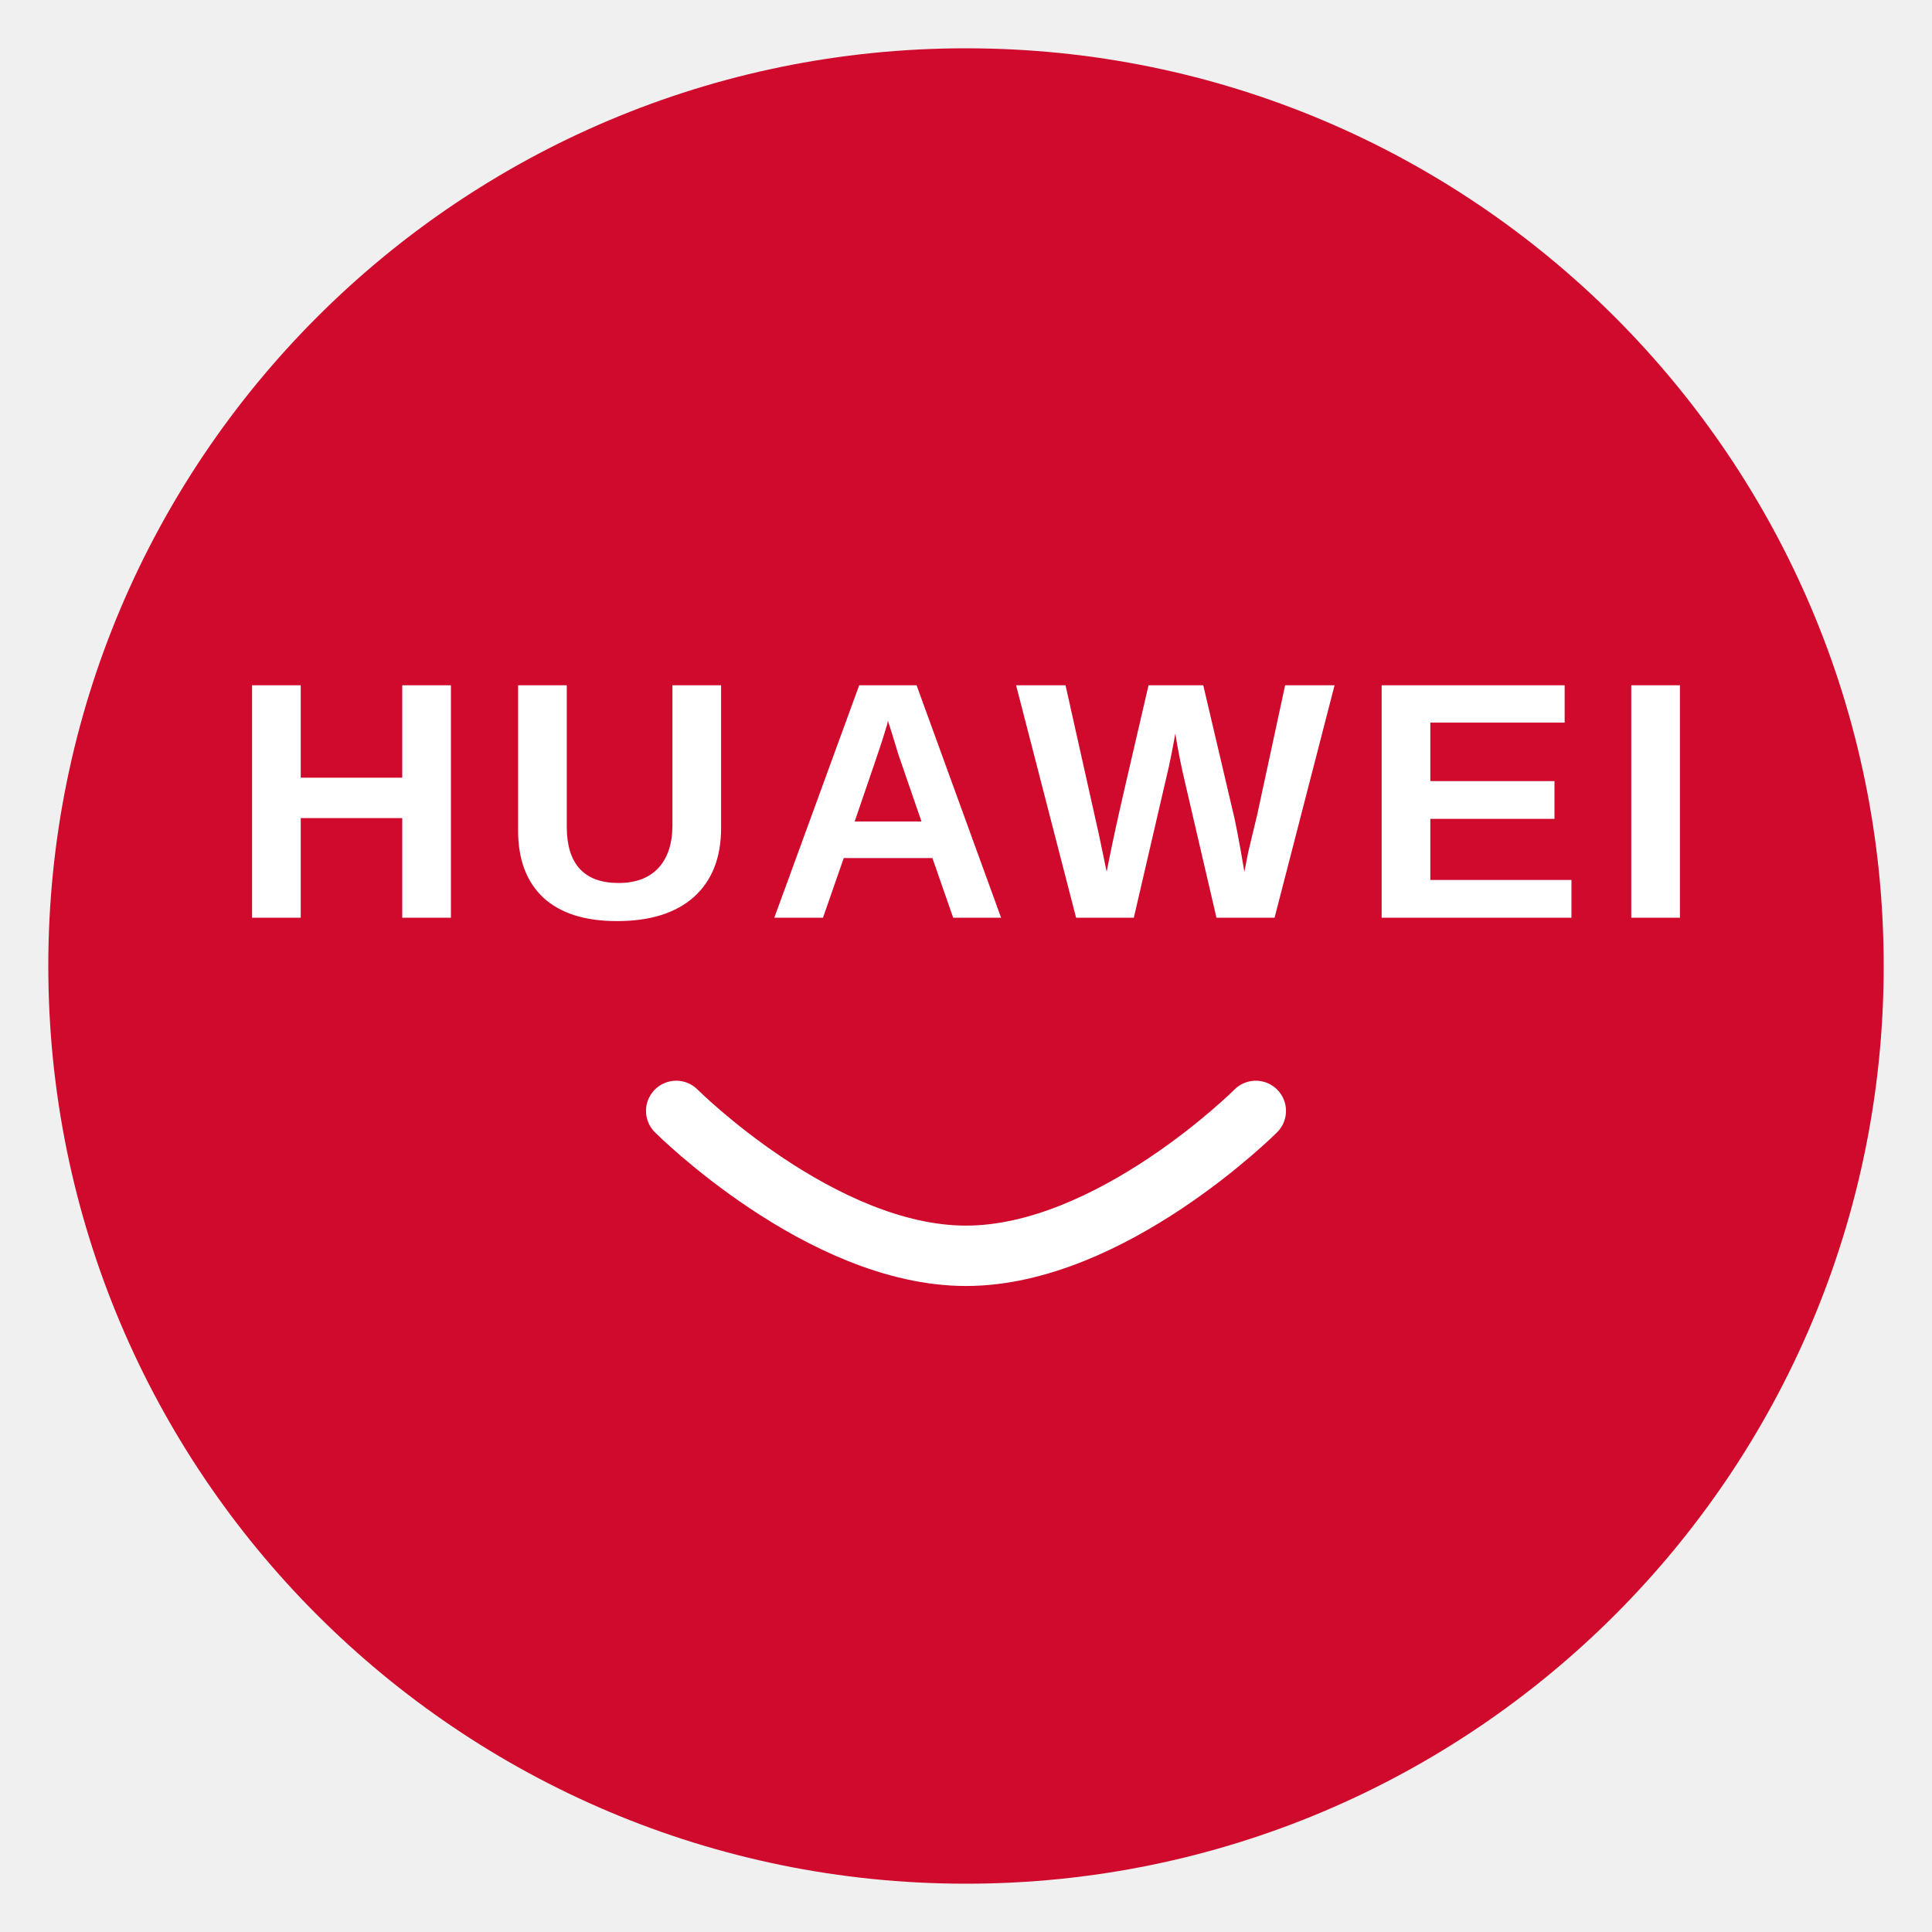
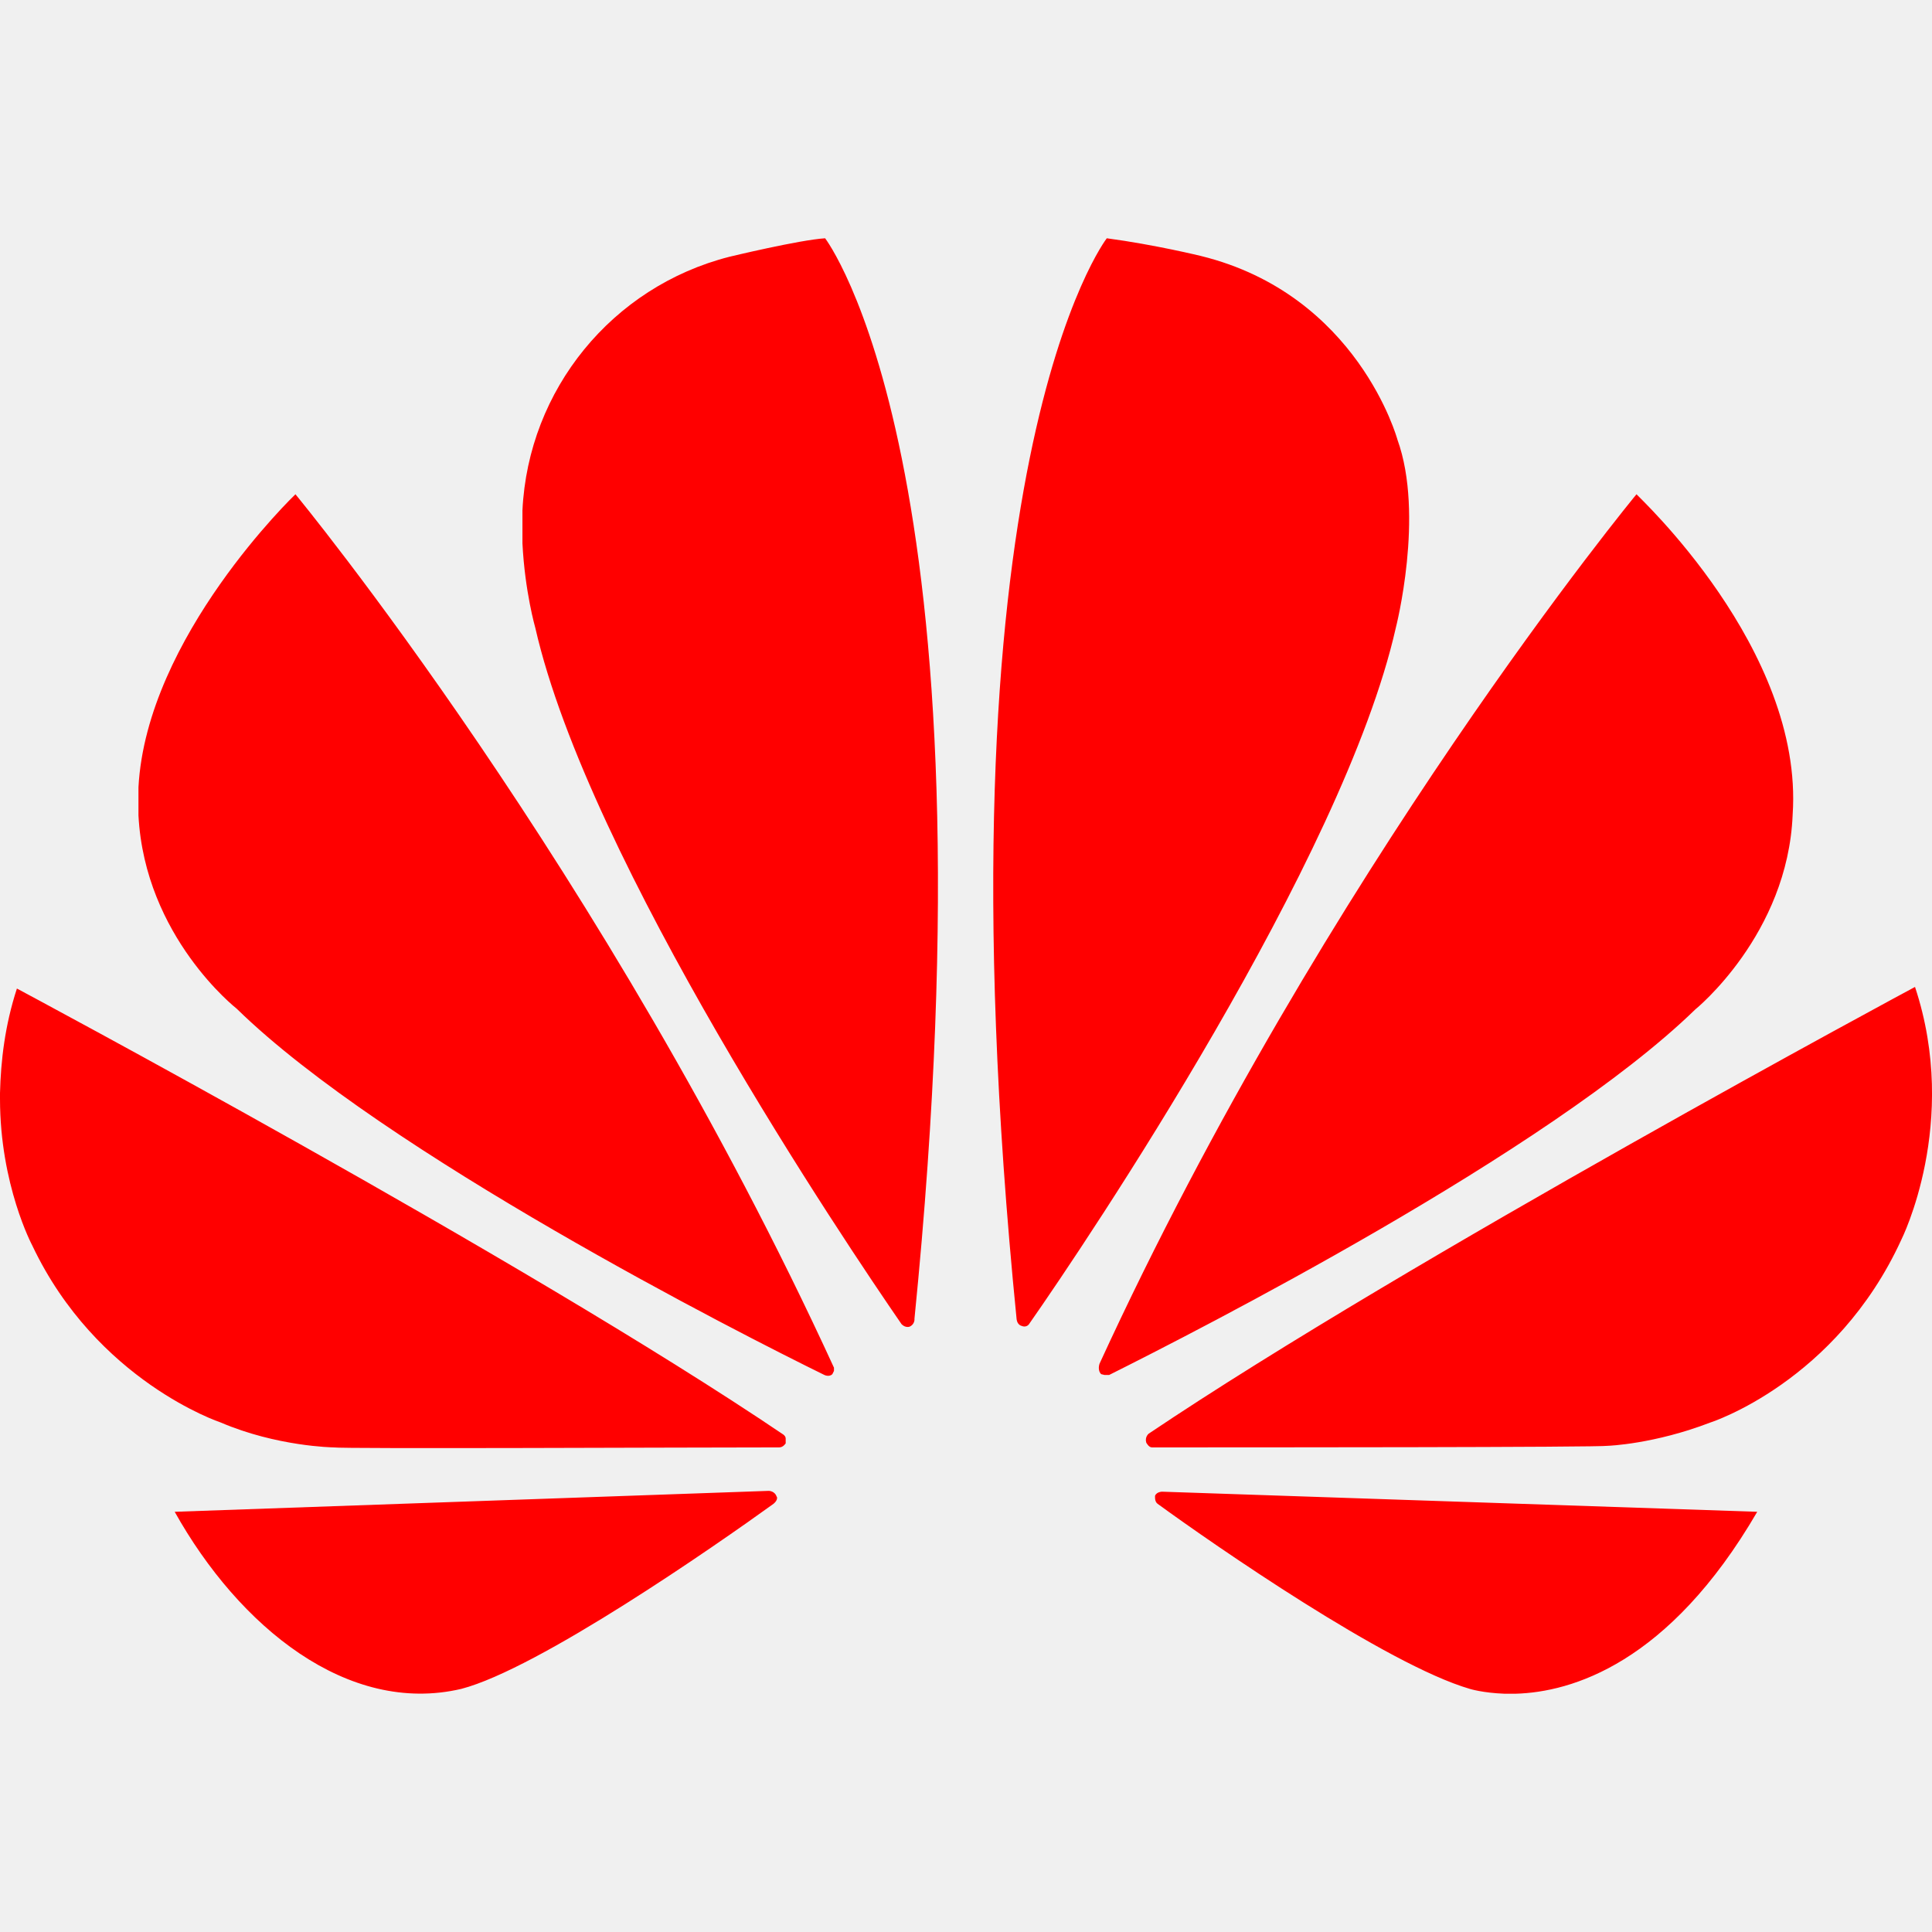
- <svg xmlns="http://www.w3.org/2000/svg" viewBox="0 0 80 80" fill="none">
-   <circle cx="40" cy="40" r="38" fill="#CF0A2C" />
-   <text x="40" y="38" text-anchor="middle" font-family="Arial,Helvetica,sans-serif" font-weight="bold" font-size="14" fill="white" letter-spacing="1">HUAWEI</text>
-   <path d="M28 46 C28 46 34 52 40 52 C46 52 52 46 52 46" stroke="white" stroke-width="2.5" fill="none" stroke-linecap="round" />
+ <svg xmlns="http://www.w3.org/2000/svg" role="img" aria-label="Huawei" viewBox="0 0 24 24" preserveAspectRatio="xMidYMid meet" fill="#FF0000" color="#FF0000">
+   <path fill="#FF0000" d="M3.67 6.14S1.82 7.91 1.72 9.78v.35c.08 1.51 1.22 2.4 1.22 2.4c1.83 1.79 6.26 4.04 7.3 4.55c0 0 .06.03.1-.01l.02-.04v-.04C7.52 10.8 3.67 6.14 3.67 6.14M9.65 18.6c-.02-.08-.1-.08-.1-.08l-7.38.26c.8 1.43 2.15 2.53 3.56 2.2c.96-.25 3.16-1.78 3.88-2.3c.06-.05.04-.09.04-.09zm.08-.78C6.49 15.63.21 12.28.21 12.28c-.15.46-.2.9-.21 1.3v.07c0 1.07.4 1.82.4 1.82c.8 1.69 2.34 2.2 2.34 2.2c.7.3 1.4.31 1.4.31c.12.02 4.4 0 5.54 0c.05 0 .08-.05.08-.05v-.06c0-.03-.03-.05-.03-.05M9.06 3.19a3.42 3.42 0 0 0-2.57 3.15v.41c.03.6.16 1.05.16 1.05c.66 2.9 3.86 7.65 4.55 8.65c.05.05.1.03.1.03a.1.1 0 0 0 .06-.1c1.06-10.6-1.11-13.42-1.11-13.42c-.32.02-1.19.23-1.19.23m8.299 2.27s-.49-1.8-2.44-2.28c0 0-.57-.14-1.17-.22c0 0-2.18 2.81-1.12 13.43c.01.07.06.08.06.08c.07.03.1-.03.1-.03c.72-1.03 3.9-5.76 4.55-8.64c0 0 .36-1.4.02-2.34m-2.92 13.07s-.07 0-.09.05c0 0-.01.07.03.1c.7.51 2.85 2 3.88 2.3c0 0 .16.05.43.06h.14c.69-.02 1.9-.37 3-2.26l-7.4-.25zm7.83-8.41c.14-2.06-1.94-3.97-1.94-3.98c0 0-3.85 4.66-6.67 10.8c0 0-.03.08.02.13l.04.01h.06c1.06-.53 5.46-2.77 7.28-4.54c0 0 1.15-.93 1.21-2.42m1.52 2.14s-6.28 3.37-9.52 5.55c0 0-.05.04-.03.11c0 0 .03.06.07.06c1.16 0 5.56 0 5.67-.02c0 0 .57-.02 1.27-.29c0 0 1.56-.5 2.37-2.27c0 0 .73-1.45.17-3.14" />
</svg>
